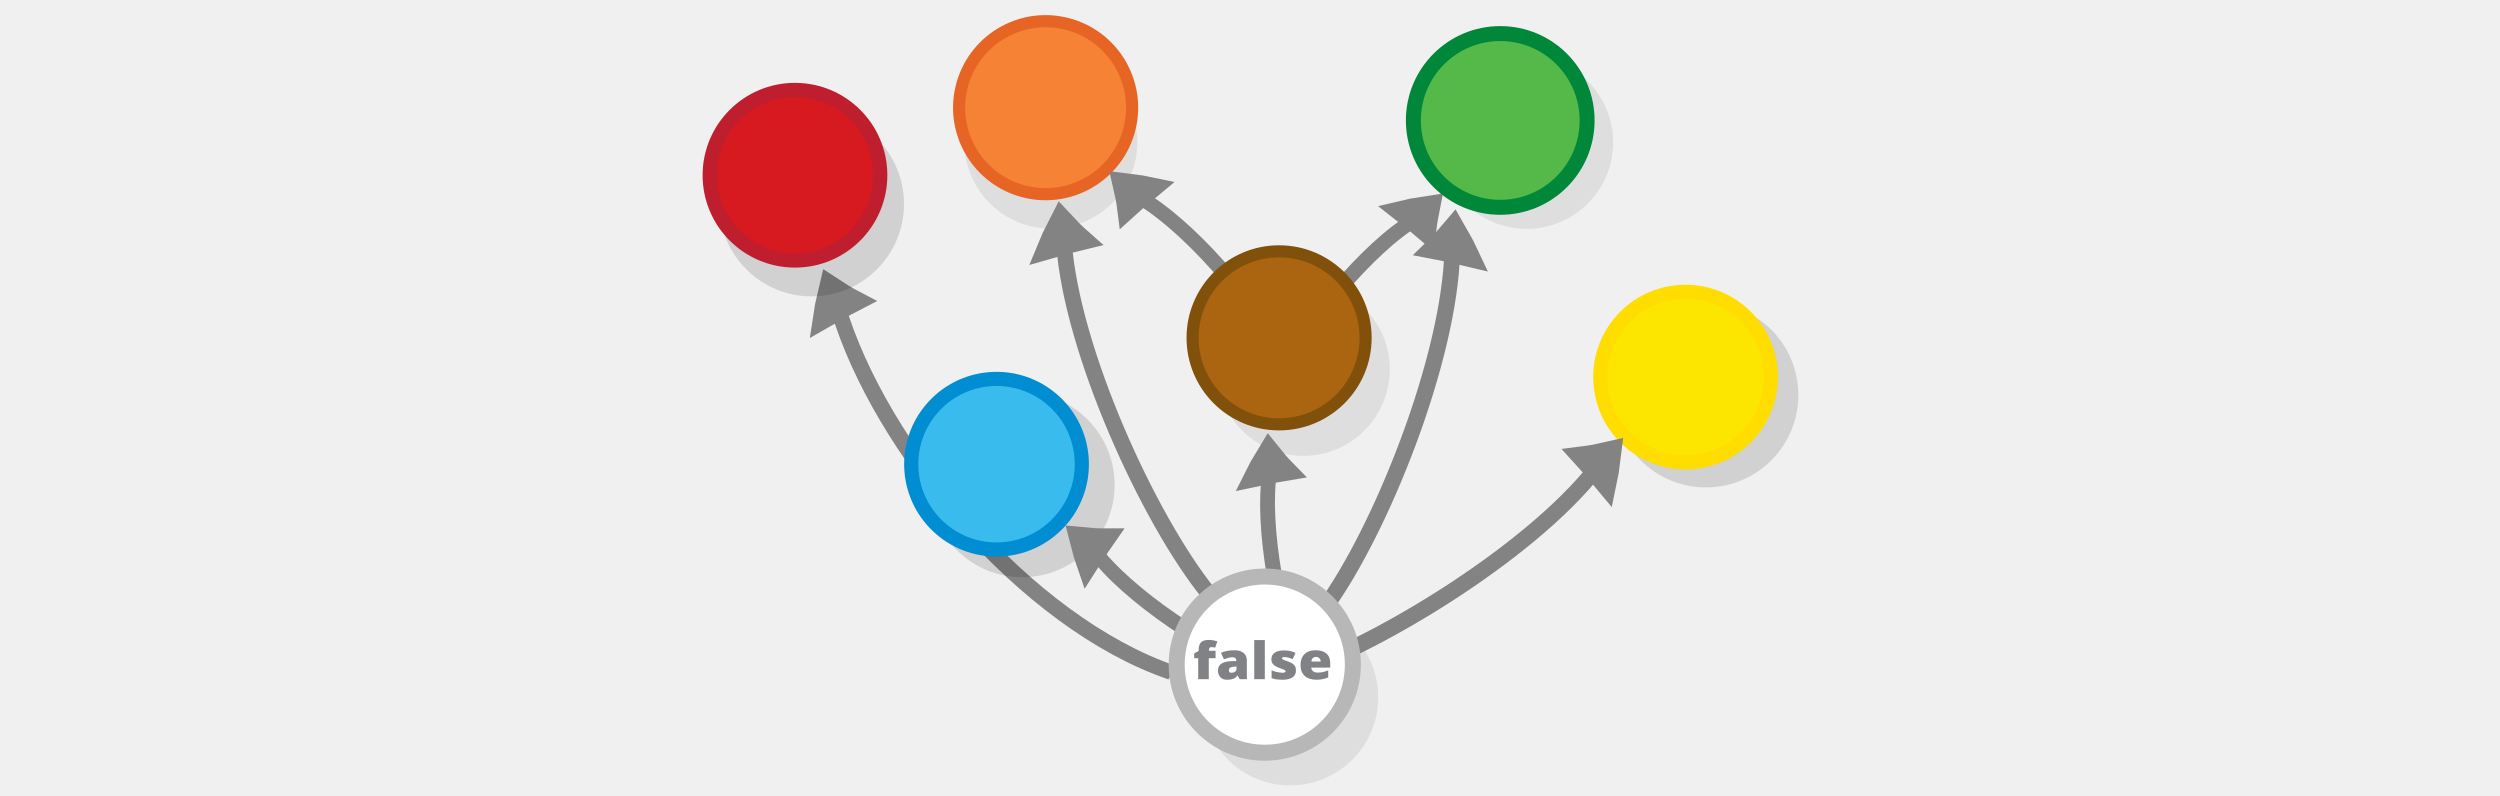
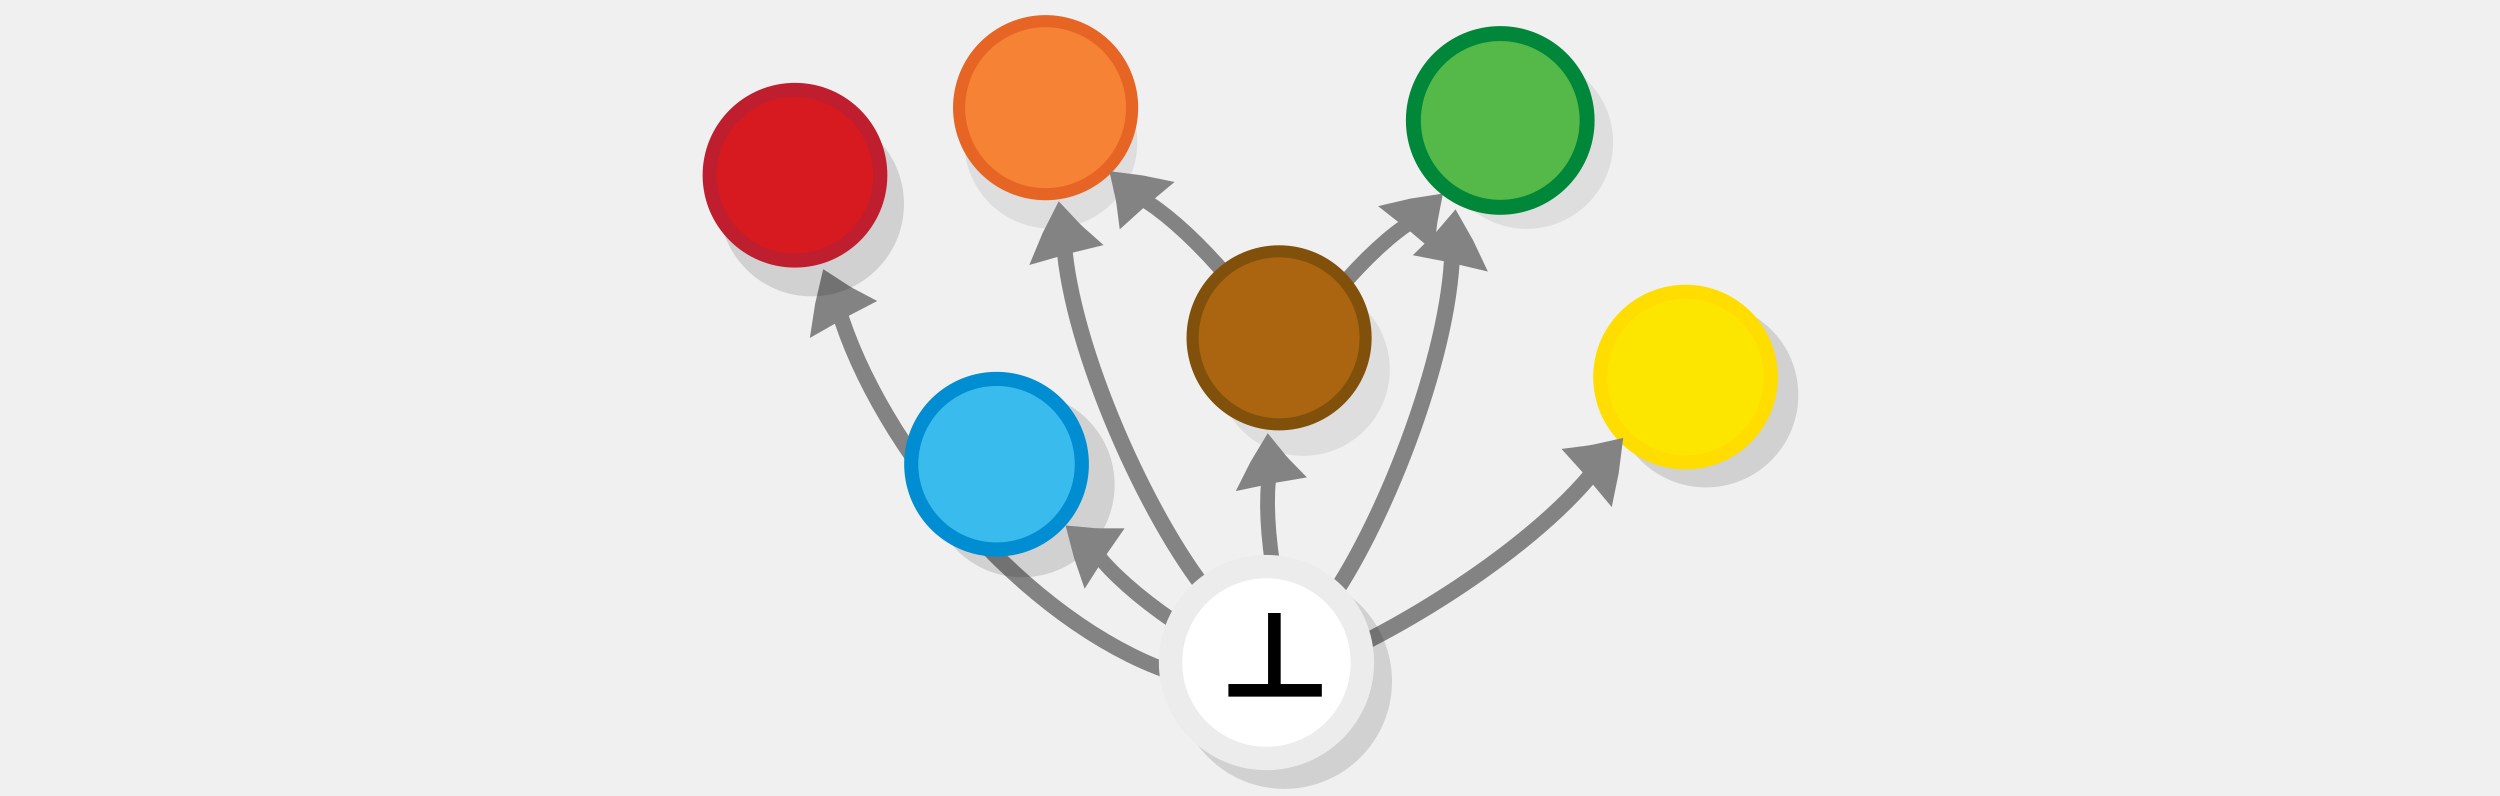
<svg xmlns="http://www.w3.org/2000/svg" viewBox="0 0 595.3 189.5" version="1.1" id="svg15613">
  <defs id="defs15617" />
  <g style="display:inline;fill:#dddddd;stroke:#838383;stroke-width:6.389;stroke-miterlimit:10" id="g1482-7-0-4-49-9-9-9-3-3-6" transform="matrix(-0.1633419,-0.2694527,0.3646424,-0.2470738,167.0848,210.3713)">
    <path style="stroke-width:35.526" id="path1478-7-9-0-8-8-7-4-5-6-2" transform="matrix(0.4768,-0.02932,0.03214,0.42867,147.58,197.367)" d="m 315.1,101.79 c 10.682,-4.135 21.77,-7.738 33.127,-11.074 -8.518,-8.139 -17.577,-16.01 -27.178,-23.616 -2.04,12.119 -3.103,21.663 -5.949,34.69 z" />
    <path style="fill:none;stroke-width:10.649;paint-order:markers fill stroke" id="path1480-1-3-31-1-4-4-8-6-0-6" d="M -96.181,150.215 C 8.965,83.938 201.137,61.785 317.498,86.173" transform="matrix(0.89574,0,0,0.81736,18.384,154.236)" />
  </g>
  <g id="g42748" transform="matrix(1.705532,0,0,1.705532,-179.1679,68.36322)" />
  <circle cx="249.566" cy="-38.402" r="20.597" id="circle15603-3-6" style="fill:#dedede;fill-opacity:1;stroke:none;stroke-width:2.887;stroke-miterlimit:10" transform="rotate(16.44838)" />
-   <circle cx="307.207" cy="166.047" r="20.976" id="circle15601-9-4-6" style="fill:#dedede;fill-opacity:1;stroke:none;stroke-width:3.813;stroke-miterlimit:10;stroke-dasharray:none;stroke-opacity:1" />
  <circle cx="363.521" cy="33.901" r="20.597" id="circle15605-4-4" style="fill:#dedede;fill-opacity:1;stroke:none;stroke-width:2.887;stroke-miterlimit:10" />
  <circle cx="246.053" cy="-45.908" r="20.597" id="circle15603-3" style="fill:#f58235;stroke:#e76524;stroke-width:2.887;stroke-miterlimit:10" transform="rotate(16.44838)" />
  <g style="display:inline;fill:#dddddd;stroke:#838383;stroke-width:6.389;stroke-miterlimit:10" id="g1482-7-0-1-0-3-5-7" transform="matrix(-0.1843733,-0.2327163,-0.3379169,0.2409633,402.8598,63.22165)">
    <path style="stroke-width:35.526" id="path1478-7-9-0-19-0-0-2" transform="matrix(0.4768,-0.02932,0.03214,0.42867,147.58,197.367)" d="m 315.1,101.79 c 10.682,-4.135 21.77,-7.738 33.127,-11.074 -8.518,-8.139 -17.577,-16.01 -27.178,-23.616 -2.04,12.119 -3.103,21.663 -5.949,34.69 z" />
    <path style="fill:none;fill-opacity:1;stroke:#838383;stroke-width:10.649;stroke-opacity:1;paint-order:markers fill stroke" id="path1480-1-3-1-5-7-4-7" d="M 127.386,78.378 C 176.957,66.302 277.685,72.076 317.498,86.173" transform="matrix(0.89574,0,0,0.81736,18.384,154.236)" />
  </g>
  <circle cx="310.336" cy="87.952" r="20.597" id="circle15605-2" style="fill:#dedede;fill-opacity:1;stroke:none;stroke-width:2.887;stroke-miterlimit:10;stroke-opacity:1" />
  <g style="display:inline;fill:#dddddd;stroke:#838383;stroke-width:6.389;stroke-miterlimit:10" id="g1482-7-0-1-0-3" transform="matrix(-0.06844895,-0.2889033,0.3985003,-0.1159685,233.5721,225.9443)">
    <path style="stroke-width:35.526" id="path1478-7-9-0-19-0" transform="matrix(0.4768,-0.02932,0.03214,0.42867,147.58,197.367)" d="m 315.1,101.79 c 10.682,-4.135 21.77,-7.738 33.127,-11.074 -8.518,-8.139 -17.577,-16.01 -27.178,-23.616 -2.04,12.119 -3.103,21.663 -5.949,34.69 z" />
    <path style="fill:none;stroke-width:10.649;paint-order:markers fill stroke" id="path1480-1-3-1-5-7" d="M 127.386,78.378 C 176.957,66.302 277.685,72.076 317.498,86.173" transform="matrix(0.89574,0,0,0.81736,18.384,154.236)" />
  </g>
  <g style="display:inline;fill:#dddddd;stroke:#838383;stroke-width:6.389;stroke-miterlimit:10" id="g1482-7-0-1-0-3-5" transform="matrix(0.1776337,-0.2379005,0.3446785,0.2311879,205.5995,72.49625)">
    <path style="stroke-width:35.526" id="path1478-7-9-0-19-0-0" transform="matrix(0.4768,-0.02932,0.03214,0.42867,147.58,197.367)" d="m 315.1,101.79 c 10.682,-4.135 21.77,-7.738 33.127,-11.074 -8.518,-8.139 -17.577,-16.01 -27.178,-23.616 -2.04,12.119 -3.103,21.663 -5.949,34.69 z" />
    <path style="fill:none;stroke-width:10.649;paint-order:markers fill stroke" id="path1480-1-3-1-5-7-4" d="M 127.386,78.378 C 176.957,66.302 277.685,72.076 317.498,86.173" transform="matrix(0.89574,0,0,0.81736,18.384,154.236)" />
  </g>
  <circle cx="304.577" cy="80.446" r="20.597" id="circle15605" style="fill:#ab6510;fill-opacity:1;stroke:#81510b;stroke-width:2.887;stroke-miterlimit:10;stroke-opacity:1" />
  <circle cx="357.237" cy="28.68" r="20.686" id="circle3389" style="fill:#54b948;stroke:#00873a;stroke-width:3.565;stroke-miterlimit:10;stroke-dasharray:none" />
  <g id="g4359-2" transform="matrix(0.8233235,-0.06150779,0.06150779,0.8233235,15.20518,72.81506)" style="stroke-width:4.082;stroke-miterlimit:10;stroke-dasharray:none">
    <circle cx="271.8" cy="72.1" r="24.6" id="circle3367-7" style="opacity:0.13;stroke:#000000;stroke-width:4.082;stroke-miterlimit:10;stroke-dasharray:none" />
    <circle cx="264.848" cy="65.602" r="24.6" id="circle3381-0" style="fill:#39bced;stroke:#008dd2;stroke-width:4.082;stroke-miterlimit:10;stroke-dasharray:none" />
  </g>
  <g style="display:inline;fill:#dddddd;stroke:#838383;stroke-width:6.389;stroke-miterlimit:10" id="g1482-7-0-4-49-9-9-9" transform="matrix(-0.09442921,-0.3006135,0.4130136,-0.1530665,189.1405,183.1054)">
    <path style="stroke-width:35.526" id="path1478-7-9-0-8-8-7-4" transform="matrix(0.4768,-0.02932,0.03214,0.42867,147.58,197.367)" d="m 315.1,101.79 c 10.682,-4.135 21.77,-7.738 33.127,-11.074 -8.518,-8.139 -17.577,-16.01 -27.178,-23.616 -2.04,12.119 -3.103,21.663 -5.949,34.69 z" />
    <path style="fill:none;stroke-width:10.649;paint-order:markers fill stroke" id="path1480-1-3-31-1-4-4-8" d="M -3.187,107.91 C 73.253,84.711 229.681,69.5 317.498,86.173" transform="matrix(0.89574,0,0,0.81736,18.384,154.236)" />
  </g>
  <g style="display:inline;fill:#dddddd;stroke:#838383;stroke-width:6.389;stroke-miterlimit:10" id="g1482-7-0-4-49-9-9-9-3" transform="matrix(0.08012291,-0.3047387,-0.4197833,-0.133385,415.8644,181.8982)">
    <path style="stroke-width:35.526" id="path1478-7-9-0-8-8-7-4-5" transform="matrix(0.4768,-0.02932,0.03214,0.42867,147.58,197.367)" d="m 315.1,101.79 c 10.682,-4.135 21.77,-7.738 33.127,-11.074 -8.518,-8.139 -17.577,-16.01 -27.178,-23.616 -2.04,12.119 -3.103,21.663 -5.949,34.69 z" />
    <path style="fill:none;stroke-width:10.649;paint-order:markers fill stroke" id="path1480-1-3-31-1-4-4-8-6" d="M -3.187,107.91 C 73.253,84.711 229.681,69.5 317.498,86.173" transform="matrix(0.89574,0,0,0.81736,18.384,154.236)" />
  </g>
  <g style="display:inline;fill:#dddddd;stroke:#838383;stroke-width:6.389;stroke-miterlimit:10" id="g1482-7-0-1-0-3-2" transform="matrix(-0.2544396,-0.1530061,0.1956373,-0.3660289,293.7941,259.8012)">
    <path style="stroke-width:35.526" id="path1478-7-9-0-19-0-9" transform="matrix(0.4768,-0.02932,0.03214,0.42867,147.58,197.367)" d="m 315.1,101.79 c 10.682,-4.135 21.77,-7.738 33.127,-11.074 -8.518,-8.139 -17.577,-16.01 -27.178,-23.616 -2.04,12.119 -3.103,21.663 -5.949,34.69 z" />
    <path style="fill:none;stroke-width:10.649;paint-order:markers fill stroke" id="path1480-1-3-1-5-7-1" d="M 127.386,78.378 C 176.957,66.302 277.685,72.076 317.498,86.173" transform="matrix(0.89574,0,0,0.81736,18.384,154.236)" />
  </g>
  <g id="g5761" transform="matrix(0.8106805,-0.1563391,0.1563391,0.8106805,189.257,59.72989)" style="stroke-width:4.082;stroke-miterlimit:10;stroke-dasharray:none">
    <circle cx="250.164" cy="90.603" r="24.6" id="circle3365" style="opacity:0.13;stroke:#000000;stroke-width:4.082;stroke-miterlimit:10;stroke-dasharray:none" />
    <circle cx="245.364" cy="84.403" r="24.6" id="circle3379" style="fill:#fce600;stroke:#ffdd00;stroke-width:4.082;stroke-miterlimit:10;stroke-dasharray:none" />
  </g>
  <g id="g5769" transform="matrix(0.8256178,0,0,0.8256178,146.7749,-27.93015)" style="stroke-width:4.082;stroke-miterlimit:10;stroke-dasharray:none">
    <circle cx="56.308" cy="92.667" r="24.6" id="circle3369" style="opacity:0.13;stroke:#000000;stroke-width:4.082;stroke-miterlimit:10;stroke-dasharray:none" />
    <circle cx="51.508" cy="84.367" r="24.6" id="circle3383" style="fill:#d71920;stroke:#be1e2d;stroke-width:4.082;stroke-miterlimit:10;stroke-dasharray:none" />
  </g>
  <g style="display:inline;fill:#dddddd;stroke:#838383;stroke-width:6.389;stroke-miterlimit:10" id="g1482-7-0-4-49-9-9-9-3-3" transform="matrix(0.2470257,-0.195611,-0.2556414,-0.3586879,362.6468,251.4667)">
    <path style="stroke-width:35.526" id="path1478-7-9-0-8-8-7-4-5-6" transform="matrix(0.4768,-0.02932,0.03214,0.42867,147.58,197.367)" d="m 315.1,101.79 c 10.682,-4.135 21.77,-7.738 33.127,-11.074 -8.518,-8.139 -17.577,-16.01 -27.178,-23.616 -2.04,12.119 -3.103,21.663 -5.949,34.69 z" />
    <path style="fill:none;stroke-width:10.649;paint-order:markers fill stroke" id="path1480-1-3-31-1-4-4-8-6-0" d="M -3.187,107.91 C 73.253,84.711 229.681,69.5 317.498,86.173" transform="matrix(0.89574,0,0,0.81736,18.384,154.236)" />
  </g>
-   <circle cx="301.167" cy="158.26" r="20.976" id="circle15601-9-4" style="fill:#ffffff;fill-opacity:1;stroke:#b7b7b7;stroke-width:3.813;stroke-miterlimit:10;stroke-dasharray:none;stroke-opacity:1" />
-   <path style="fill:#808285;stroke-width:0.457" id="path14085-7-5" d="m 289.4,156.726 h -1.567 v 5.009 h -2.517 v -5.009 h -0.95 v -1.142 l 1.045,-0.571 v -0.132 c 0,-0.879 0.19,-1.538 0.57,-1.933 0.38,-0.395 1.045,-0.571 1.9,-0.571 0.332,0 0.665,0.044 0.95,0.088 0.285,0.044 0.665,0.132 1.045,0.264 l -0.522,1.494 c -0.332,-0.088 -0.617,-0.132 -0.902,-0.132 -0.19,0 -0.332,0.044 -0.427,0.176 -0.095,0.132 -0.142,0.308 -0.142,0.527 v 0.176 h 1.567 v 1.758 z m 5.794,5.009 -0.475,-0.879 h -0.048 c -0.332,0.395 -0.665,0.659 -1.045,0.791 -0.332,0.132 -0.807,0.22 -1.377,0.22 -0.712,0 -1.235,-0.176 -1.615,-0.571 -0.38,-0.395 -0.617,-0.923 -0.617,-1.626 0,-0.703 0.285,-1.274 0.807,-1.626 0.522,-0.351 1.33,-0.571 2.374,-0.615 h 1.187 v -0.088 c 0,-0.571 -0.285,-0.835 -0.902,-0.835 -0.522,0 -1.235,0.176 -2.042,0.483 l -0.712,-1.538 c 0.855,-0.395 1.947,-0.615 3.229,-0.615 0.95,0 1.662,0.22 2.184,0.659 0.522,0.439 0.76,1.055 0.76,1.801 v 4.438 z m -1.9,-1.538 c 0.285,0 0.57,-0.088 0.807,-0.264 0.237,-0.176 0.332,-0.395 0.332,-0.703 v -0.527 l -0.57,0.044 c -0.855,0.044 -1.235,0.308 -1.235,0.835 -0.048,0.439 0.19,0.615 0.665,0.615 z m 7.883,1.538 h -2.517 v -9.315 h 2.517 z m 7.408,-2.065 c 0,0.747 -0.285,1.274 -0.807,1.626 -0.522,0.351 -1.282,0.571 -2.327,0.571 -0.522,0 -0.997,-0.044 -1.425,-0.088 -0.38,-0.044 -0.807,-0.132 -1.235,-0.308 v -1.845 c 0.38,0.176 0.807,0.308 1.282,0.395 0.475,0.088 0.902,0.176 1.235,0.176 0.57,0 0.807,-0.132 0.807,-0.351 0,-0.132 -0.095,-0.22 -0.237,-0.308 -0.142,-0.088 -0.617,-0.264 -1.33,-0.527 -0.665,-0.264 -1.14,-0.527 -1.425,-0.879 -0.285,-0.308 -0.38,-0.747 -0.38,-1.23 0,-0.615 0.285,-1.142 0.807,-1.494 0.522,-0.351 1.282,-0.527 2.232,-0.527 0.475,0 0.95,0.044 1.377,0.132 0.427,0.088 0.855,0.22 1.33,0.439 l -0.665,1.494 c -0.332,-0.132 -0.712,-0.264 -1.045,-0.351 -0.332,-0.088 -0.665,-0.132 -0.902,-0.132 -0.427,0 -0.617,0.088 -0.617,0.264 0,0.132 0.095,0.22 0.237,0.308 0.142,0.088 0.57,0.264 1.235,0.483 0.522,0.176 0.902,0.395 1.14,0.571 0.237,0.176 0.427,0.395 0.57,0.659 0.095,0.22 0.142,0.527 0.142,0.923 z m 4.939,2.197 c -1.235,0 -2.184,-0.308 -2.849,-0.923 -0.665,-0.615 -0.997,-1.45 -0.997,-2.548 0,-1.142 0.332,-2.021 0.95,-2.636 0.617,-0.615 1.52,-0.923 2.659,-0.923 1.092,0 1.947,0.264 2.564,0.791 0.617,0.527 0.902,1.318 0.902,2.285 v 1.054 h -4.511 c 0,0.395 0.19,0.659 0.427,0.879 0.285,0.22 0.665,0.308 1.14,0.308 0.427,0 0.855,-0.044 1.235,-0.132 0.38,-0.088 0.76,-0.22 1.235,-0.395 v 1.67 c -0.38,0.176 -0.807,0.308 -1.235,0.395 -0.427,0.088 -0.902,0.176 -1.52,0.176 z m -0.142,-5.448 c -0.285,0 -0.57,0.088 -0.76,0.264 -0.19,0.176 -0.332,0.439 -0.332,0.835 h 2.184 c 0,-0.308 -0.095,-0.571 -0.285,-0.791 -0.237,-0.176 -0.475,-0.308 -0.807,-0.308 z" />
+   <g id="g2" transform="matrix(0.9284635,0,0,0.9284635,29.87832,-118.4017)">
+     <g id="g4359-3" transform="translate(-90.25707,300.2211)">
+       <circle cx="387.483" cy="2.025" r="24.6" id="circle3367-5" style="opacity:0.13;stroke:#000000;stroke-width:6;stroke-miterlimit:10" />
+     </g>
+     <circle style="fill:#ffffff;stroke:#ececec;stroke-width:6;stroke-miterlimit:10" id="circle3385-1" r="24.6" cy="297.442" cx="292.626" />
+     <g id="g3-4" style="stroke:#000000;stroke-width:3.7;stroke-dasharray:none" transform="matrix(0.8738321,0,0,-0.8738321,-20.67891,251.2139)">
+       <path style="fill:#ffffff;stroke:#000000;stroke-width:3.7;stroke-linecap:butt;stroke-linejoin:miter;stroke-dasharray:none;stroke-opacity:1" d="m 360.861,-61.06 v 22.696" id="path2-8" />
+       <path style="fill:#ffffff;stroke:#000000;stroke-width:3.7;stroke-linecap:butt;stroke-linejoin:miter;stroke-dasharray:none;stroke-opacity:1" d="m 347.367,-61.06 h 27.422" id="path3-1" />
+     </g>
+   </g>
</svg>
